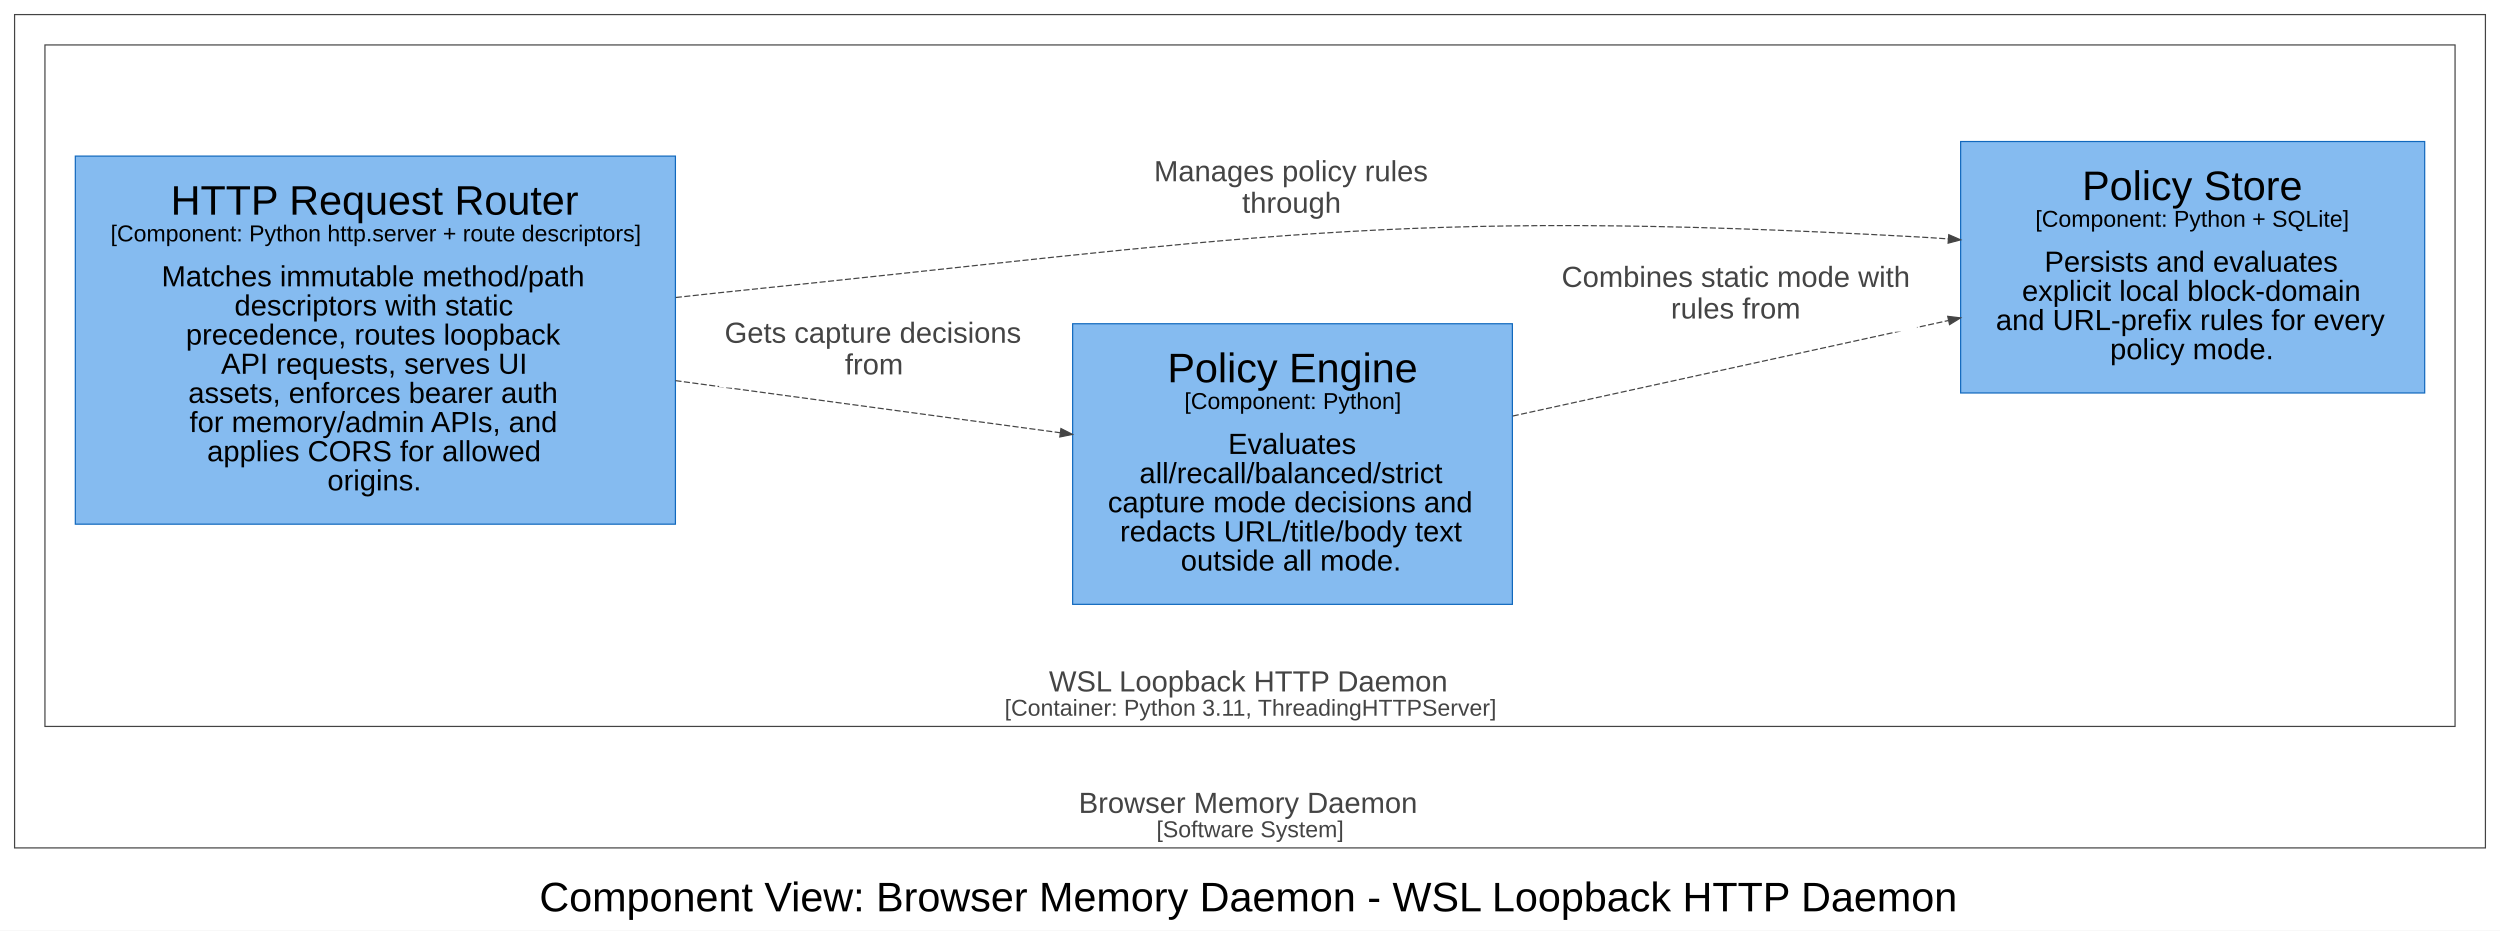
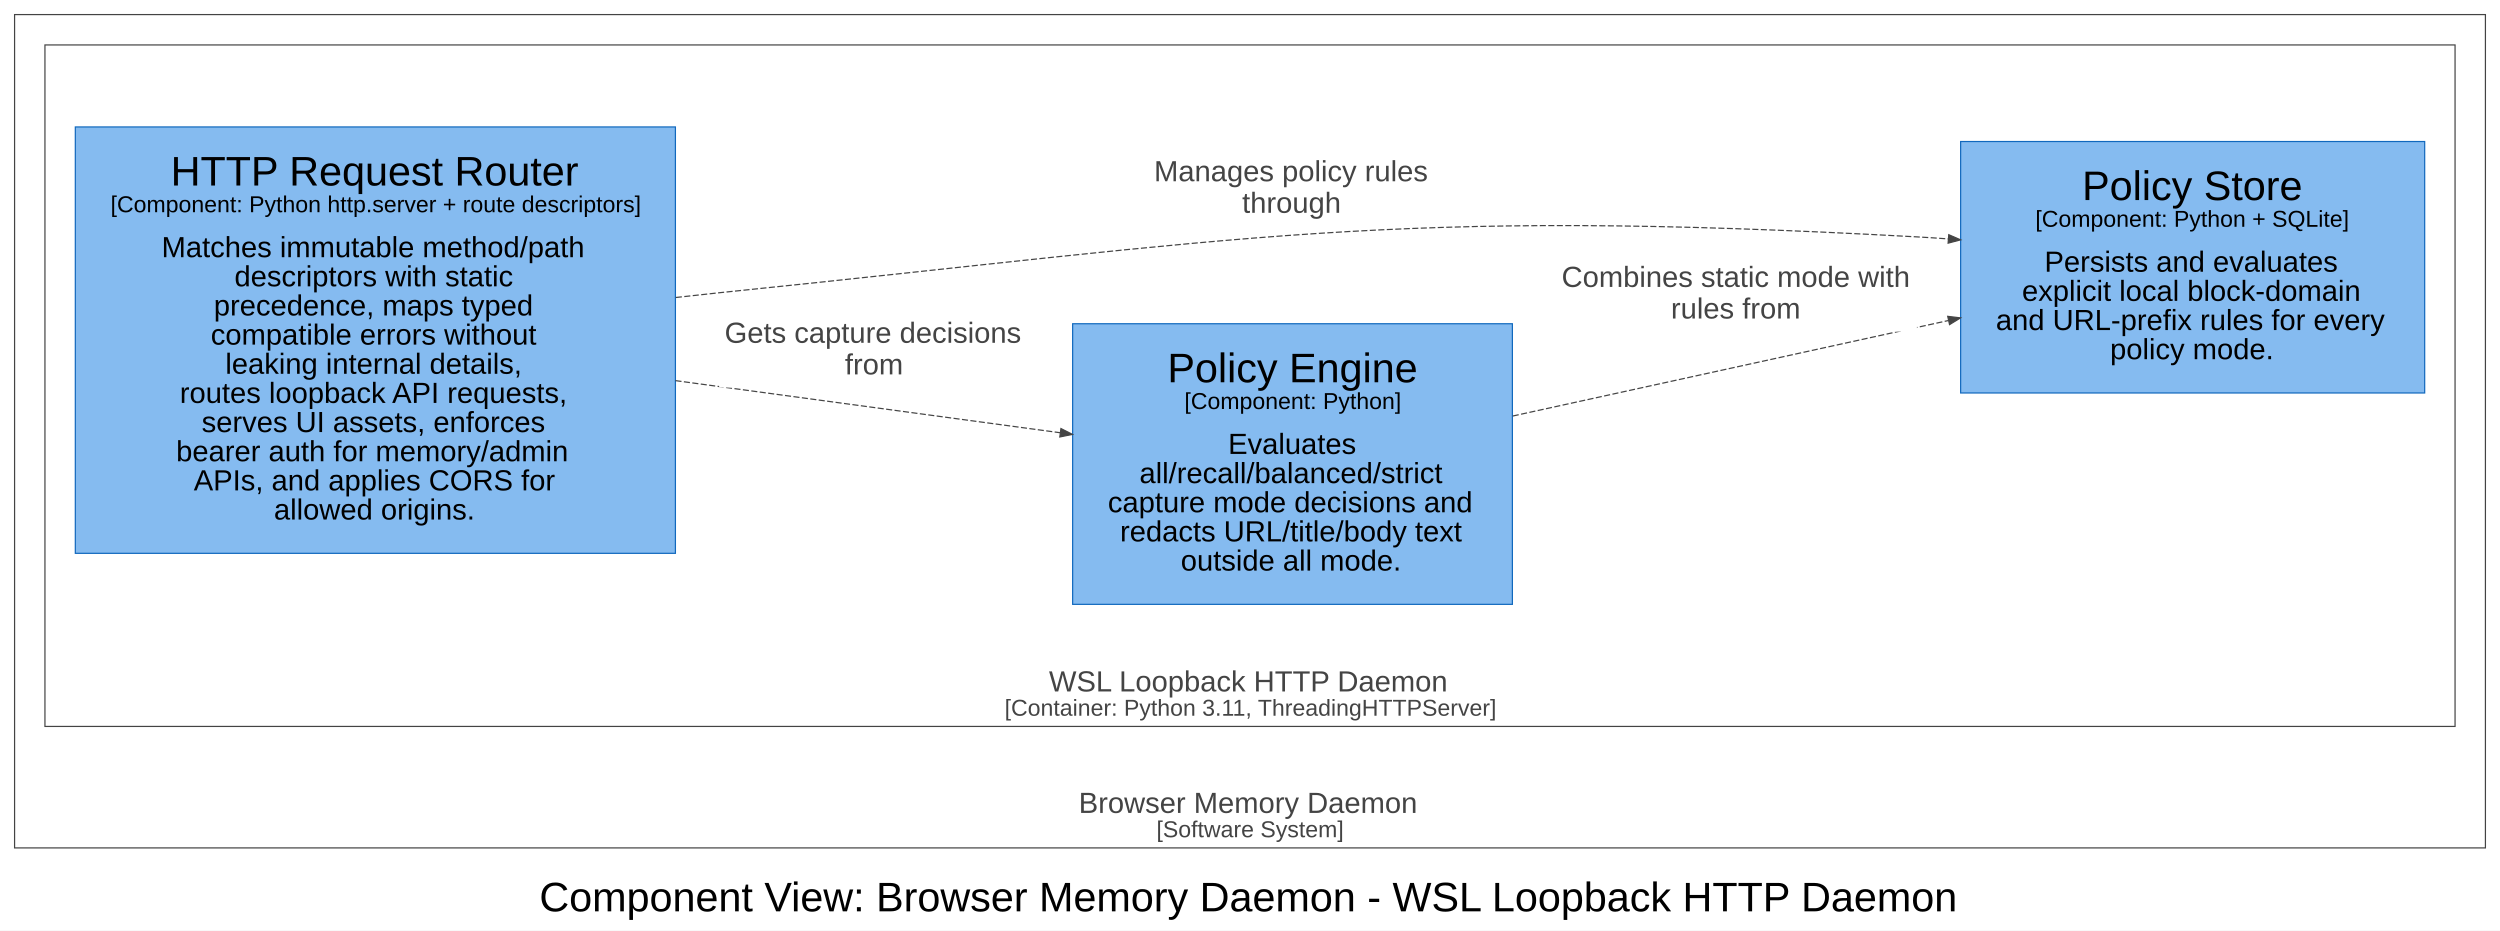
<svg xmlns="http://www.w3.org/2000/svg" width="2058pt" height="766pt" viewBox="0.00 0.00 2058.00 766.00">
  <g id="graph0" class="graph" transform="scale(1 1) rotate(0) translate(4 762)">
    <polygon fill="white" stroke="transparent" points="-4,4 -4,-762 2054,-762 2054,4 -4,4" />
    <text text-anchor="start" x="440" y="-11.8" font-family="Arial" font-size="34.00">Component View: Browser Memory Daemon - WSL Loopback HTTP Daemon</text>
    <g id="clust1" class="cluster">
      <polygon fill="none" stroke="#444444" points="8,-64 8,-750 2042,-750 2042,-64 8,-64" />
      <text text-anchor="start" x="884" y="-92.8" font-family="Arial" font-size="24.00" fill="#444444">Browser Memory Daemon</text>
      <text text-anchor="start" x="948" y="-72.8" font-family="Arial" font-size="19.00" fill="#444444">[Software System]</text>
    </g>
    <g id="clust2" class="cluster">
      <polygon fill="none" stroke="#444444" points="33,-164 33,-725 2017,-725 2017,-164 33,-164" />
      <text text-anchor="start" x="859.5" y="-192.8" font-family="Arial" font-size="24.00" fill="#444444">WSL Loopback HTTP Daemon</text>
      <text text-anchor="start" x="823" y="-172.8" font-family="Arial" font-size="19.00" fill="#444444">[Container: Python 3.11, ThreadingHTTPServer]</text>
    </g>
    <g id="23" class="node">
-       <polygon fill="#85bbf0" stroke="#1168bd" points="552,-633.5 58,-633.5 58,-330.5 552,-330.5 552,-633.5" />
-       <text text-anchor="start" x="136.5" y="-585.3" font-family="Arial" font-size="34.00" fill="#000000">HTTP Request Router</text>
-       <text text-anchor="start" x="87" y="-563.3" font-family="Arial" font-size="19.00" fill="#000000">[Component: Python http.server + route descriptors]</text>
-       <text text-anchor="start" x="129" y="-526.3" font-family="Arial" font-size="24.00" fill="#000000">Matches immutable method/path</text>
-       <text text-anchor="start" x="189" y="-502.3" font-family="Arial" font-size="24.00" fill="#000000">descriptors with static</text>
-       <text text-anchor="start" x="149" y="-478.3" font-family="Arial" font-size="24.00" fill="#000000">precedence, routes loopback</text>
-       <text text-anchor="start" x="178" y="-454.3" font-family="Arial" font-size="24.00" fill="#000000">API requests, serves UI</text>
-       <text text-anchor="start" x="151" y="-430.3" font-family="Arial" font-size="24.00" fill="#000000">assets, enforces bearer auth</text>
-       <text text-anchor="start" x="152" y="-406.3" font-family="Arial" font-size="24.00" fill="#000000">for memory/admin APIs, and</text>
-       <text text-anchor="start" x="166.5" y="-382.3" font-family="Arial" font-size="24.00" fill="#000000">applies CORS for allowed</text>
-       <text text-anchor="start" x="265.5" y="-358.3" font-family="Arial" font-size="24.00" fill="#000000">origins.</text>
+       <polygon fill="#85bbf0" stroke="#1168bd" points="552,-657.5 58,-657.5 58,-306.5 552,-306.5 552,-657.5" />
+       <text text-anchor="start" x="136.5" y="-609.3" font-family="Arial" font-size="34.00" fill="#000000">HTTP Request Router</text>
+       <text text-anchor="start" x="87" y="-587.3" font-family="Arial" font-size="19.00" fill="#000000">[Component: Python http.server + route descriptors]</text>
+       <text text-anchor="start" x="129" y="-550.3" font-family="Arial" font-size="24.00" fill="#000000">Matches immutable method/path</text>
+       <text text-anchor="start" x="189" y="-526.3" font-family="Arial" font-size="24.00" fill="#000000">descriptors with static</text>
+       <text text-anchor="start" x="172" y="-502.3" font-family="Arial" font-size="24.00" fill="#000000">precedence, maps typed</text>
+       <text text-anchor="start" x="169.5" y="-478.3" font-family="Arial" font-size="24.00" fill="#000000">compatible errors without</text>
+       <text text-anchor="start" x="181.5" y="-454.3" font-family="Arial" font-size="24.00" fill="#000000">leaking internal details,</text>
+       <text text-anchor="start" x="144" y="-430.3" font-family="Arial" font-size="24.00" fill="#000000">routes loopback API requests,</text>
+       <text text-anchor="start" x="162" y="-406.3" font-family="Arial" font-size="24.00" fill="#000000">serves UI assets, enforces</text>
+       <text text-anchor="start" x="141" y="-382.3" font-family="Arial" font-size="24.00" fill="#000000">bearer auth for memory/admin</text>
+       <text text-anchor="start" x="155.5" y="-358.3" font-family="Arial" font-size="24.00" fill="#000000">APIs, and applies CORS for</text>
+       <text text-anchor="start" x="221.5" y="-334.3" font-family="Arial" font-size="24.00" fill="#000000">allowed origins.</text>
    </g>
    <g id="25" class="node">
      <polygon fill="#85bbf0" stroke="#1168bd" points="1241,-495.5 879,-495.5 879,-264.5 1241,-264.5 1241,-495.5" />
      <text text-anchor="start" x="957" y="-447.3" font-family="Arial" font-size="34.00" fill="#000000">Policy Engine</text>
      <text text-anchor="start" x="971" y="-425.3" font-family="Arial" font-size="19.00" fill="#000000">[Component: Python]</text>
      <text text-anchor="start" x="1007" y="-388.3" font-family="Arial" font-size="24.00" fill="#000000">Evaluates</text>
      <text text-anchor="start" x="934" y="-364.3" font-family="Arial" font-size="24.00" fill="#000000">all/recall/balanced/strict</text>
      <text text-anchor="start" x="908" y="-340.3" font-family="Arial" font-size="24.00" fill="#000000">capture mode decisions and</text>
      <text text-anchor="start" x="918" y="-316.3" font-family="Arial" font-size="24.00" fill="#000000">redacts URL/title/body text</text>
      <text text-anchor="start" x="968" y="-292.3" font-family="Arial" font-size="24.00" fill="#000000">outside all mode.</text>
    </g>
    <g id="113" class="edge">
      <path fill="none" stroke="#444444" stroke-dasharray="5,2" d="M552.04,-448.67C654.91,-434.74 772.61,-418.79 868.69,-405.78" />
      <polygon fill="#444444" stroke="#444444" points="869.37,-409.22 878.81,-404.41 868.43,-402.28 869.37,-409.22" />
      <polygon fill="white" stroke="transparent" points="588,-443 588,-503 843,-503 843,-443 588,-443" />
      <text text-anchor="start" x="592.5" y="-479.8" font-family="Arial" font-size="24.00" fill="#444444">Gets capture decisions</text>
      <text text-anchor="start" x="691.5" y="-453.8" font-family="Arial" font-size="24.00" fill="#444444">from</text>
    </g>
    <g id="26" class="node">
      <polygon fill="#85bbf0" stroke="#1168bd" points="1992,-645.5 1610,-645.5 1610,-438.5 1992,-438.5 1992,-645.5" />
      <text text-anchor="start" x="1710" y="-597.3" font-family="Arial" font-size="34.00" fill="#000000">Policy Store</text>
      <text text-anchor="start" x="1671.5" y="-575.3" font-family="Arial" font-size="19.00" fill="#000000">[Component: Python + SQLite]</text>
      <text text-anchor="start" x="1679" y="-538.3" font-family="Arial" font-size="24.00" fill="#000000">Persists and evaluates</text>
      <text text-anchor="start" x="1660.5" y="-514.3" font-family="Arial" font-size="24.00" fill="#000000">explicit local block-domain</text>
      <text text-anchor="start" x="1639" y="-490.3" font-family="Arial" font-size="24.00" fill="#000000">and URL-prefix rules for every</text>
      <text text-anchor="start" x="1733" y="-466.3" font-family="Arial" font-size="24.00" fill="#000000">policy mode.</text>
    </g>
    <g id="115" class="edge">
      <path fill="none" stroke="#444444" stroke-dasharray="5,2" d="M552.34,-517.1C564.39,-518.49 576.32,-519.8 588,-521 1024.42,-565.69 1135.97,-591.15 1574,-567 1582.43,-566.54 1591.03,-565.97 1599.7,-565.33" />
      <polygon fill="#444444" stroke="#444444" points="1600.22,-568.81 1609.92,-564.55 1599.69,-561.83 1600.22,-568.81" />
      <polygon fill="white" stroke="transparent" points="942,-576 942,-636 1178,-636 1178,-576 942,-576" />
      <text text-anchor="start" x="946" y="-612.8" font-family="Arial" font-size="24.00" fill="#444444">Manages policy rules</text>
      <text text-anchor="start" x="1018.5" y="-586.8" font-family="Arial" font-size="24.00" fill="#444444">through</text>
    </g>
    <g id="123" class="edge">
      <path fill="none" stroke="#444444" stroke-dasharray="5,2" d="M1241.31,-419.53C1349.77,-443.3 1488.01,-473.61 1599.84,-498.12" />
      <polygon fill="#444444" stroke="#444444" points="1599.37,-501.6 1609.89,-500.33 1600.87,-494.77 1599.37,-501.6" />
      <polygon fill="white" stroke="transparent" points="1277,-489 1277,-549 1574,-549 1574,-489 1277,-489" />
      <text text-anchor="start" x="1281.5" y="-525.8" font-family="Arial" font-size="24.00" fill="#444444">Combines static mode with</text>
      <text text-anchor="start" x="1371.5" y="-499.8" font-family="Arial" font-size="24.00" fill="#444444">rules from</text>
    </g>
  </g>
</svg>
